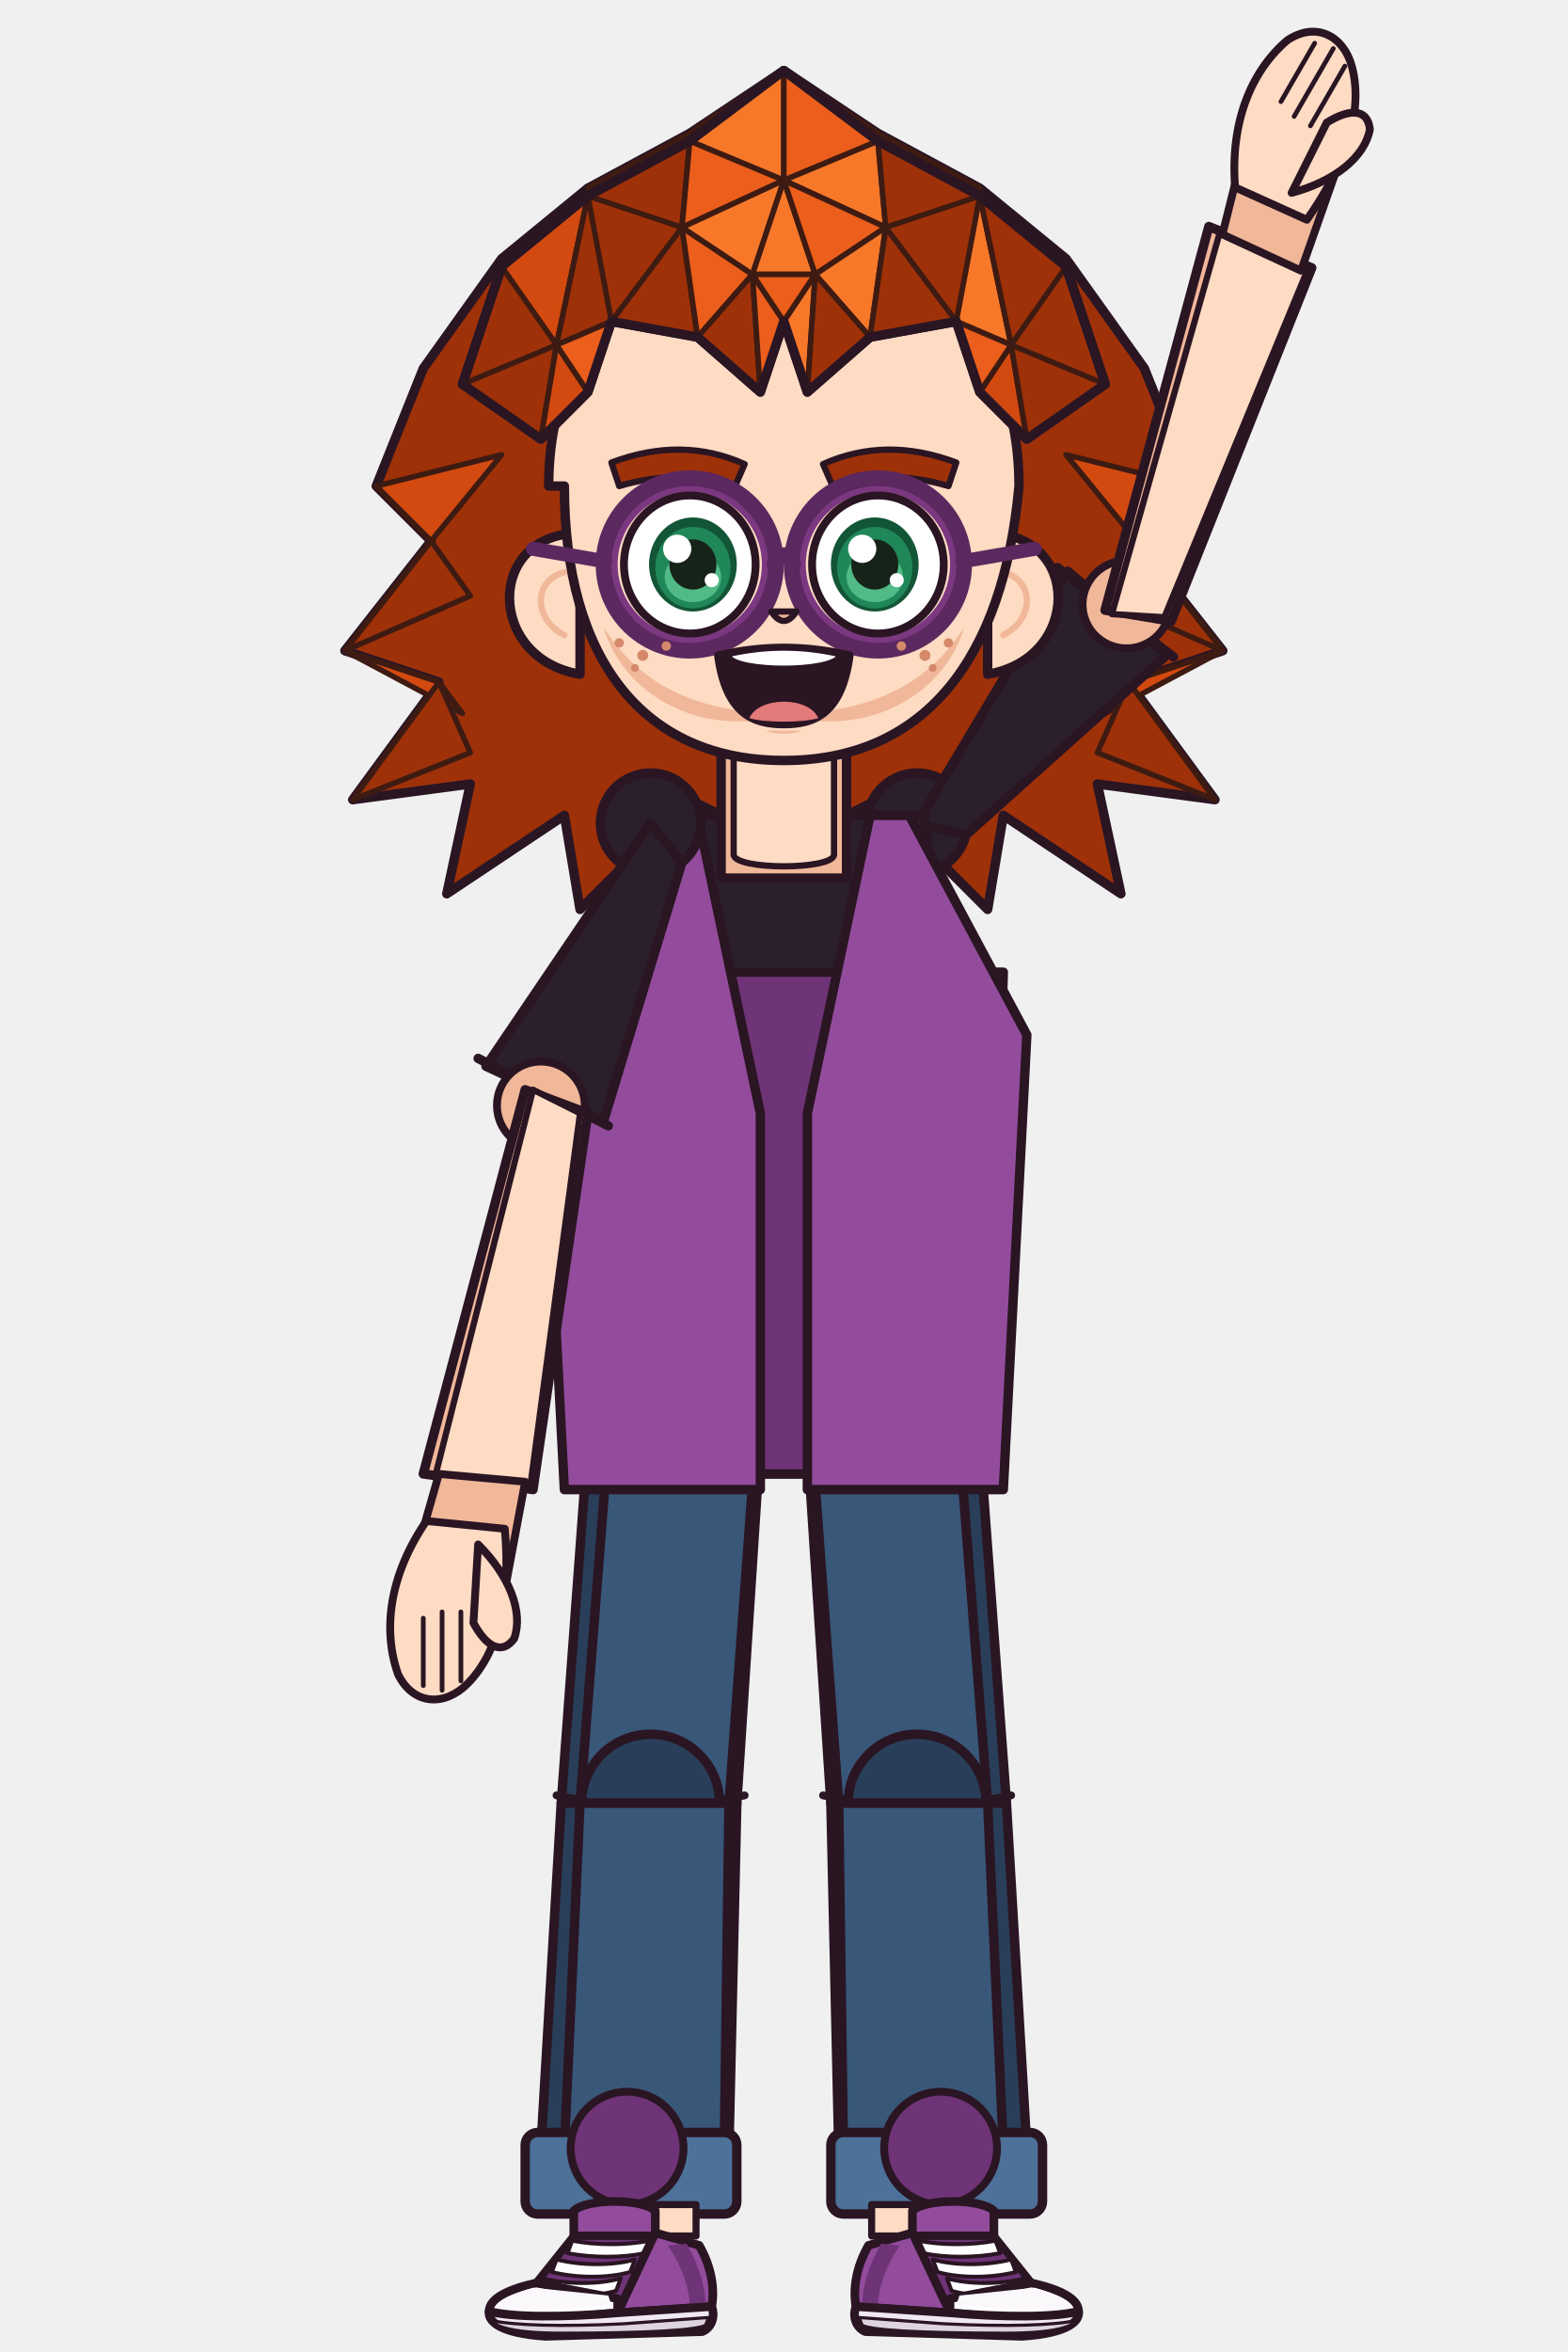
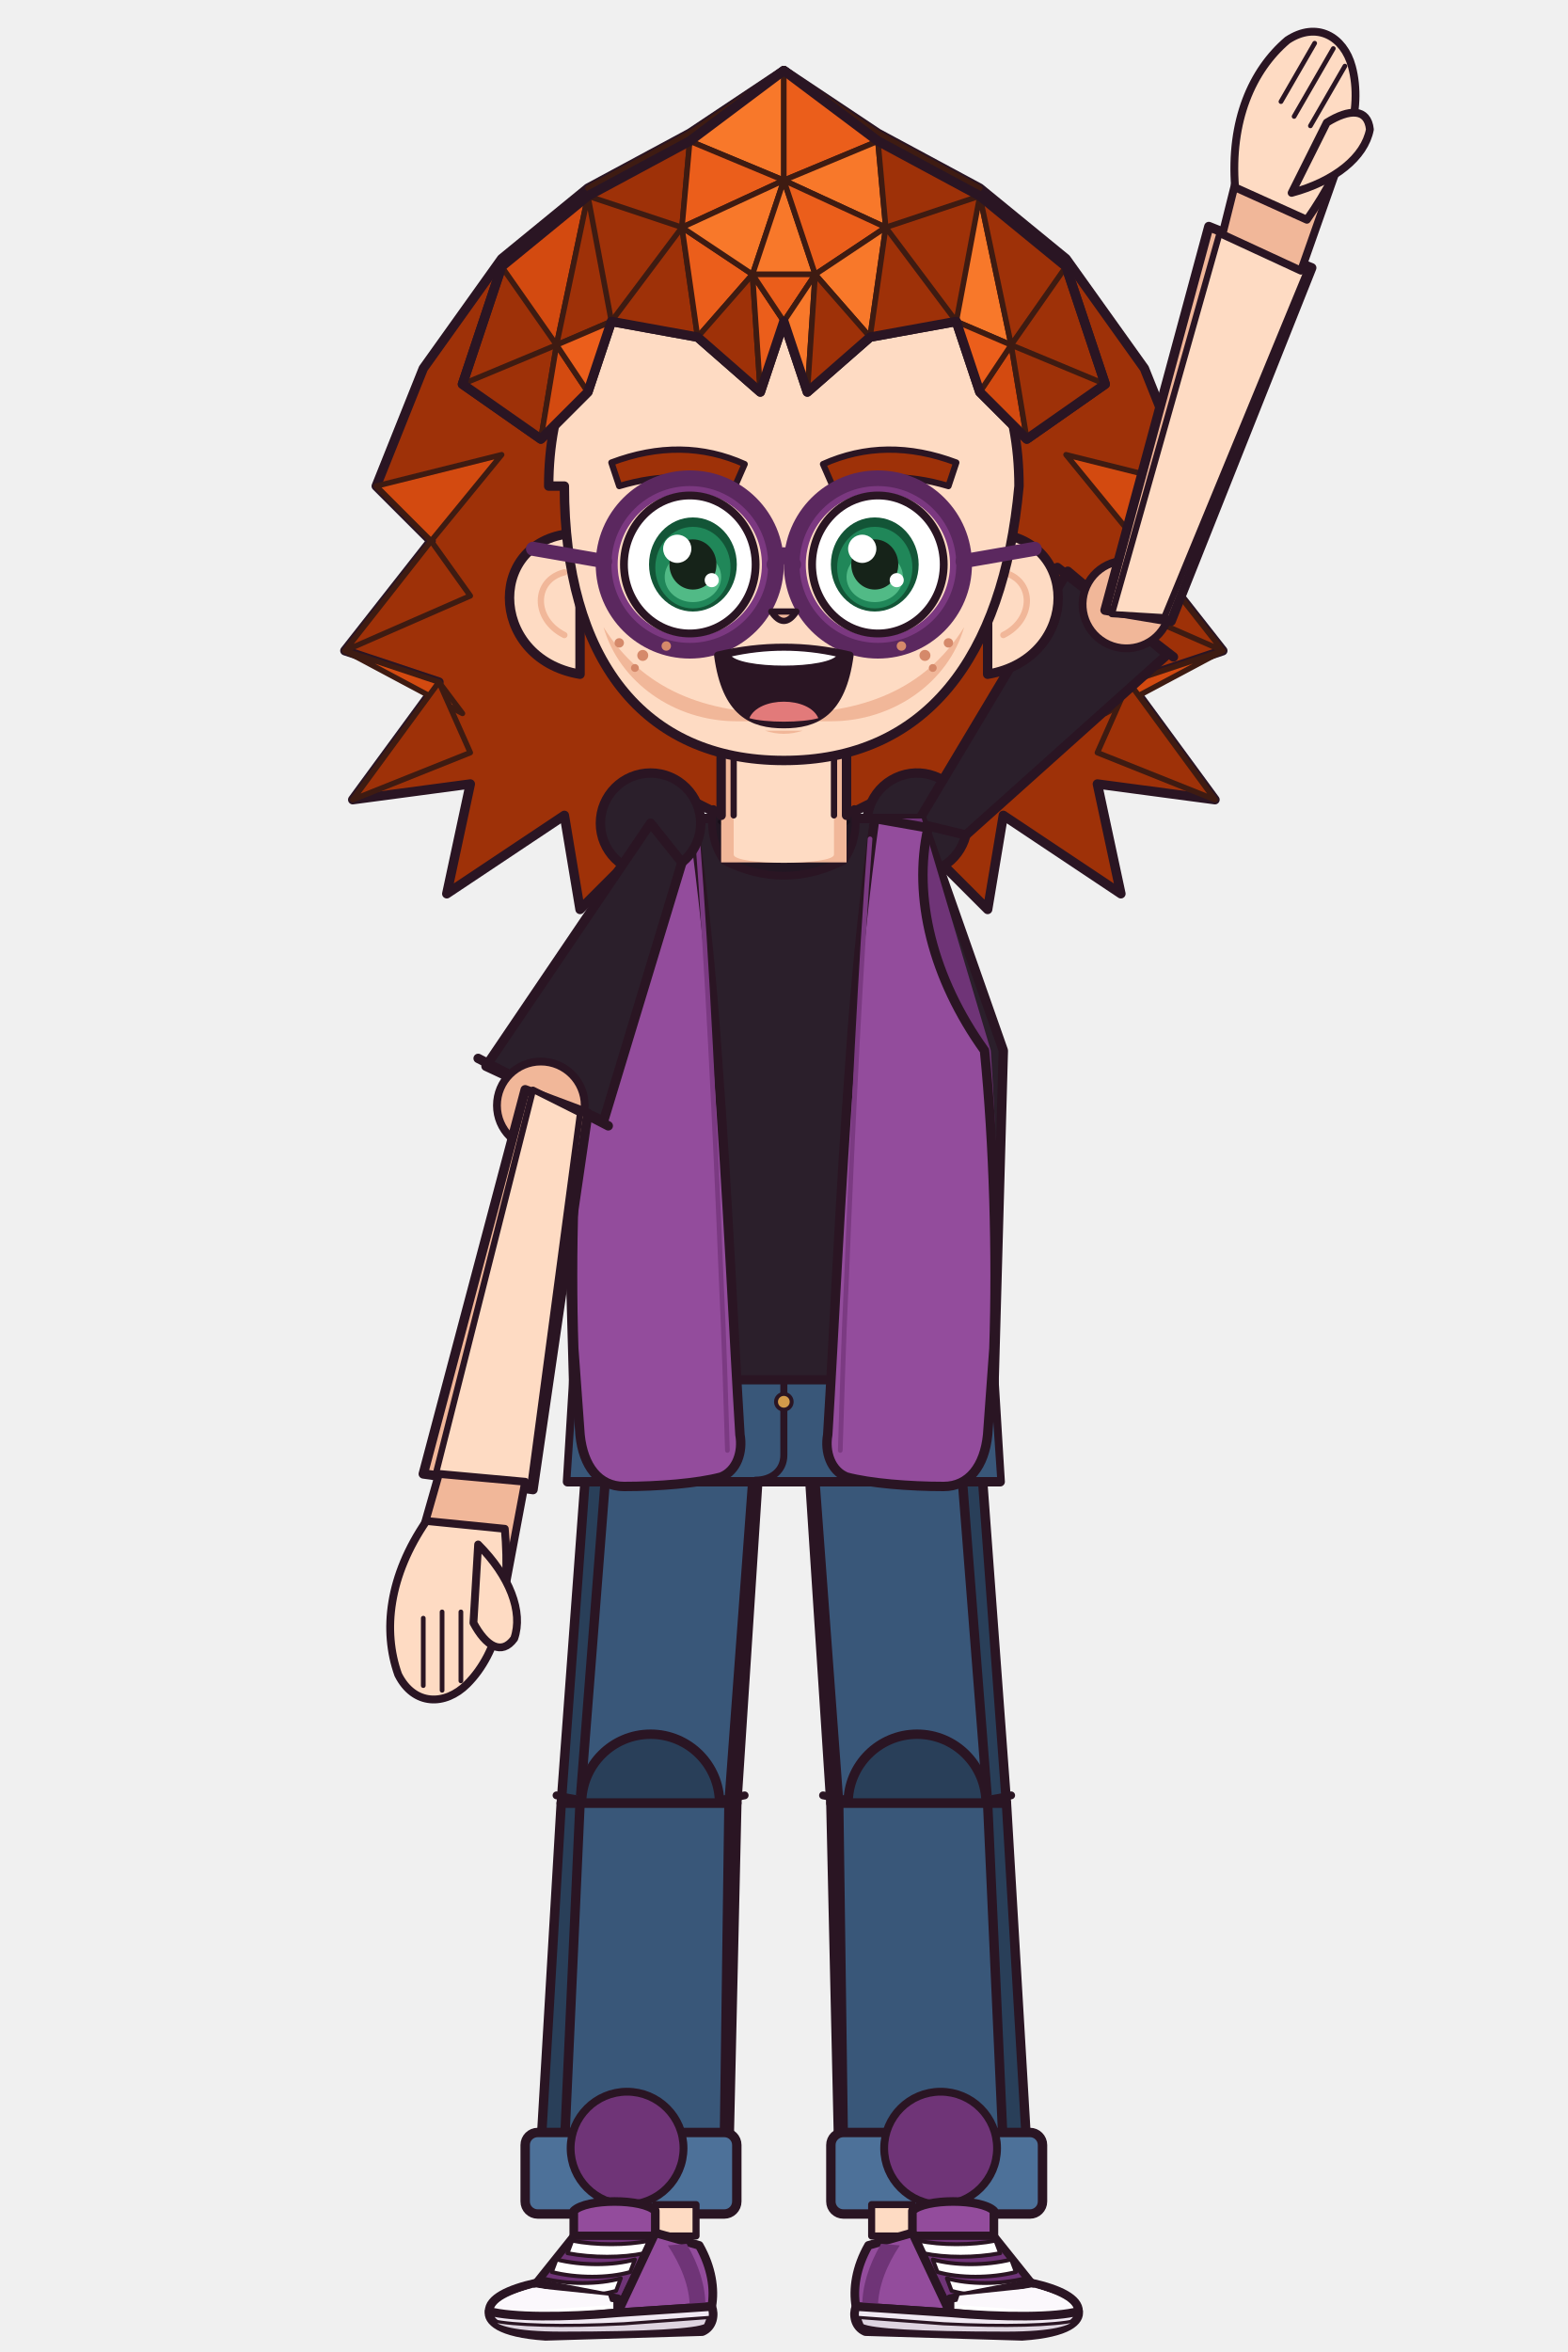
<svg xmlns="http://www.w3.org/2000/svg" viewBox="0 0 1000 1500" width="1000" height="1500">
  <rect width="1000" height="1500" fill="none" />
  <g id="character_root">
    <g id="fk_head_back" transform="rotate(0.0, 500, 520)">
      <g id="layer_head_back">
        <path fill="#9e3108" stroke="#2a1523" stroke-width="6" stroke-linecap="round" stroke-linejoin="round" d="M500 45 L440 85 L375 120 L320 165 L270 235 L240 310 L275 345 L220 415 L280 435 L225 510 L300 500 L285 570 L360 520 L370 580 L440 510 L500 540 L560 510 L630 580 L640 520 L715 570 L700 500 L775 510 L720 435 L780 415 L725 345 L760 310 L730 235 L680 165 L625 120 L560 85 Z" />
        <polygon points="240,310 275,345 320,290" fill="#d34a10" stroke="#3e1b12" stroke-width="3.5" stroke-linejoin="round" />
        <polygon points="275,345 220,415 300,380" fill="#9e3108" stroke="#3e1b12" stroke-width="3.5" stroke-linejoin="round" />
        <polygon points="220,415 280,435 295,455" fill="#d34a10" stroke="#3e1b12" stroke-width="3.5" stroke-linejoin="round" />
        <polygon points="280,435 225,510 300,480" fill="#9e3108" stroke="#3e1b12" stroke-width="3.5" stroke-linejoin="round" />
        <polygon points="760,310 725,345 680,290" fill="#d34a10" stroke="#3e1b12" stroke-width="3.5" stroke-linejoin="round" />
        <polygon points="725,345 780,415 700,380" fill="#9e3108" stroke="#3e1b12" stroke-width="3.5" stroke-linejoin="round" />
        <polygon points="780,415 720,435 705,455" fill="#d34a10" stroke="#3e1b12" stroke-width="3.5" stroke-linejoin="round" />
        <polygon points="720,435 775,510 700,480" fill="#9e3108" stroke="#3e1b12" stroke-width="3.5" stroke-linejoin="round" />
        <polygon points="500,45 440,85 500,140" fill="#eb5e1b" stroke="#3e1b12" stroke-width="3.5" stroke-linejoin="round" />
        <polygon points="500,45 500,140 560,85" fill="#f8782a" stroke="#3e1b12" stroke-width="3.5" stroke-linejoin="round" />
        <polygon points="440,85 375,120 440,165" fill="#9e3108" stroke="#3e1b12" stroke-width="3.5" stroke-linejoin="round" />
        <polygon points="440,85 440,165 500,140" fill="#d34a10" stroke="#3e1b12" stroke-width="3.5" stroke-linejoin="round" />
        <polygon points="560,85 500,140 560,165" fill="#d34a10" stroke="#3e1b12" stroke-width="3.5" stroke-linejoin="round" />
        <polygon points="560,85 625,120 560,165" fill="#9e3108" stroke="#3e1b12" stroke-width="3.5" stroke-linejoin="round" />
      </g>
    </g>
    <g id="fk_leg_r" transform="rotate(0.0, 565, 930)">
      <g id="layer_leg_upper_right">
        <circle cx="565" cy="930" r="48" fill="#293f59" stroke="#2a1523" stroke-width="6" />
        <path fill="#293f59" stroke="#2a1523" stroke-width="6" stroke-linecap="round" stroke-linejoin="round" d="M515 920 L530 1150 L642 1150 L625 920 Z" />
        <path fill="#395779" stroke="#2a1523" stroke-width="6" stroke-linecap="round" stroke-linejoin="round" d="M518 920 L535 1150 L630 1150 L612 920 Z" />
        <path fill="#293f59" stroke="#2a1523" stroke-width="5" stroke-linecap="round" d="M525 1145 Q585 1158 645 1145" />
      </g>
      <g id="fk_leg_lower_r" transform="rotate(0.0, 585, 1150)">
        <g id="layer_leg_lower_right">
          <circle cx="585" cy="1150" r="44" fill="#293f59" stroke="#2a1523" stroke-width="6" />
          <path fill="#293f59" stroke="#2a1523" stroke-width="6" stroke-linecap="round" stroke-linejoin="round" d="M530 1150 L535 1370 L655 1370 L642 1150 Z" />
          <path fill="#395779" stroke="#2a1523" stroke-width="6" stroke-linecap="round" stroke-linejoin="round" d="M535 1150 L538 1370 L640 1370 L630 1150 Z" />
          <rect x="530" y="1360" width="135" height="52" rx="8" fill="#4d7199" stroke="#2a1523" stroke-width="6" />
        </g>
        <g id="fk_shoe_r" transform="rotate(0.0, 600, 1380)">
          <g id="layer_shoe_right">
            <circle cx="600" cy="1370" r="36" fill="#6f3477" stroke="#2a1523" stroke-width="5" />
            <path fill="#fedbc3" stroke="#2a1523" stroke-width="4.5" stroke-linecap="round" stroke-linejoin="round" d="M582 1406 L556 1406 L556 1426 L582 1426 Z" />
            <path fill="#934c9c" stroke="#2a1523" stroke-width="5.5" stroke-linecap="round" stroke-linejoin="round" d="M634 1410 C626 1402 590 1402 582 1410 L582 1426 L634 1426 Z" />
            <path fill="#6f3477" stroke="#2a1523" stroke-width="5" stroke-linecap="round" stroke-linejoin="round" d="M634 1426 L582 1426 L606 1474 L658 1456 Z" />
            <path fill="#ffffff" stroke="#2a1523" stroke-width="2.5" stroke-linejoin="round" d="M635 1429 C620 1432 600 1432 586 1429 L589 1437 C603 1440 622 1440 638 1437 Z" />
            <path fill="#ffffff" stroke="#2a1523" stroke-width="2.5" stroke-linejoin="round" d="M645 1441 C629 1445 609 1445 595 1441 L598 1449 C612 1453 632 1453 648 1449 Z" />
            <path fill="#ffffff" stroke="#2a1523" stroke-width="2.5" stroke-linejoin="round" d="M654 1453 C638 1457 618 1457 604 1453 L607 1461 C621 1465 641 1465 657 1461 Z" />
            <path fill="#934c9c" stroke="#2a1523" stroke-width="5.5" stroke-linecap="round" stroke-linejoin="round" d="M582 1424 L554 1432 C546 1446 544 1460 546 1471 L606 1475 L582 1424 Z" />
            <path fill="#6f3477" d="M562 1431 C554 1445 550 1458 550 1471 L560 1472 C560 1458 566 1444 574 1432 Z" />
            <path fill="#ffffff" stroke="#2a1523" stroke-width="5.5" stroke-linecap="round" stroke-linejoin="round" d="M658 1456 C676 1460 688 1466 688 1474 C688 1478 678 1481 650 1479 L606 1475 L606 1466 Z" />
            <path fill="#fbf8fc" d="M660 1459 C674 1463 684 1468 684 1474 L652 1473 L610 1470 L612 1464 Z" />
            <path fill="#f0e8f2" stroke="#2a1523" stroke-width="5.5" stroke-linecap="round" stroke-linejoin="round" d="M688 1474 C689 1480 682 1488 652 1490 L552 1487 C545 1484 544 1476 546 1471 L606 1475 C640 1478 674 1478 688 1474 Z" />
            <path fill="#ded4e0" stroke="#2a1523" stroke-width="2" stroke-linejoin="round" d="M686 1480 C672 1483 642 1484 602 1482 L548 1478 L550 1483 C556 1486 585 1488 642 1488 C672 1488 684 1484 686 1480 Z" />
          </g>
        </g>
      </g>
    </g>
    <g id="fk_leg_l" transform="rotate(0.0, 435, 930)">
      <g id="layer_leg_upper_left">
        <circle cx="435" cy="930" r="48" fill="#293f59" stroke="#2a1523" stroke-width="6" />
        <path fill="#293f59" stroke="#2a1523" stroke-width="6" stroke-linecap="round" stroke-linejoin="round" d="M375 920 L358 1150 L470 1150 L485 920 Z" />
        <path fill="#395779" stroke="#2a1523" stroke-width="6" stroke-linecap="round" stroke-linejoin="round" d="M388 920 L370 1150 L465 1150 L482 920 Z" />
        <path fill="#293f59" stroke="#2a1523" stroke-width="5" stroke-linecap="round" d="M355 1145 Q415 1158 475 1145" />
      </g>
      <g id="fk_leg_lower_l" transform="rotate(0.0, 415, 1150)">
        <g id="layer_leg_lower_left">
          <circle cx="415" cy="1150" r="44" fill="#293f59" stroke="#2a1523" stroke-width="6" />
          <path fill="#293f59" stroke="#2a1523" stroke-width="6" stroke-linecap="round" stroke-linejoin="round" d="M358 1150 L345 1370 L465 1370 L470 1150 Z" />
          <path fill="#395779" stroke="#2a1523" stroke-width="6" stroke-linecap="round" stroke-linejoin="round" d="M370 1150 L360 1370 L462 1370 L465 1150 Z" />
          <rect x="335" y="1360" width="135" height="52" rx="8" fill="#4d7199" stroke="#2a1523" stroke-width="6" />
        </g>
        <g id="fk_shoe_l" transform="rotate(0.0, 400, 1380)">
          <g id="layer_shoe_left">
            <circle cx="400" cy="1370" r="36" fill="#6f3477" stroke="#2a1523" stroke-width="5" />
            <path fill="#fedbc3" stroke="#2a1523" stroke-width="4.5" stroke-linecap="round" stroke-linejoin="round" d="M418 1406 L444 1406 L444 1426 L418 1426 Z" />
            <path fill="#934c9c" stroke="#2a1523" stroke-width="5.5" stroke-linecap="round" stroke-linejoin="round" d="M366 1410 C374 1402 410 1402 418 1410 L418 1426 L366 1426 Z" />
            <path fill="#6f3477" stroke="#2a1523" stroke-width="5" stroke-linecap="round" stroke-linejoin="round" d="M366 1426 L418 1426 L394 1474 L342 1456 Z" />
            <path fill="#ffffff" stroke="#2a1523" stroke-width="2.5" stroke-linejoin="round" d="M365 1429 C380 1432 400 1432 414 1429 L411 1437 C397 1440 378 1440 362 1437 Z" />
            <path fill="#ffffff" stroke="#2a1523" stroke-width="2.5" stroke-linejoin="round" d="M355 1441 C371 1445 391 1445 405 1441 L402 1449 C388 1453 368 1453 352 1449 Z" />
            <path fill="#ffffff" stroke="#2a1523" stroke-width="2.5" stroke-linejoin="round" d="M346 1453 C362 1457 382 1457 396 1453 L393 1461 C379 1465 359 1465 343 1461 Z" />
            <path fill="#934c9c" stroke="#2a1523" stroke-width="5.5" stroke-linecap="round" stroke-linejoin="round" d="M418 1424 L446 1432 C454 1446 456 1460 454 1471 L394 1475 L418 1424 Z" />
            <path fill="#6f3477" d="M438 1431 C446 1445 450 1458 450 1471 L440 1472 C440 1458 434 1444 426 1432 Z" />
            <path fill="#ffffff" stroke="#2a1523" stroke-width="5.5" stroke-linecap="round" stroke-linejoin="round" d="M342 1456 C324 1460 312 1466 312 1474 C312 1478 322 1481 350 1479 L394 1475 L394 1466 Z" />
            <path fill="#fbf8fc" d="M340 1459 C326 1463 316 1468 316 1474 L348 1473 L390 1470 L388 1464 Z" />
            <path fill="#f0e8f2" stroke="#2a1523" stroke-width="5.5" stroke-linecap="round" stroke-linejoin="round" d="M312 1474 C311 1480 318 1488 348 1490 L448 1487 C455 1484 456 1476 454 1471 L394 1475 C360 1478 326 1478 312 1474 Z" />
            <path fill="#ded4e0" stroke="#2a1523" stroke-width="2" stroke-linejoin="round" d="M314 1480 C328 1483 358 1484 398 1482 L452 1478 L450 1483 C444 1486 415 1488 358 1488 C328 1488 316 1484 314 1480 Z" />
          </g>
        </g>
      </g>
    </g>
    <g id="fk_arm_r" transform="rotate(-115.0, 585, 525)">
      <g id="layer_arm_upper_right">
        <circle cx="585" cy="525" r="32" fill="#2b1f2b" stroke="#2a1523" stroke-width="6" />
        <path fill="#2b1f2b" stroke="#2a1523" stroke-width="6" stroke-linecap="round" stroke-linejoin="round" d="M585 525 L690 680 L615 715 L565 550 Z" />
        <path fill="#2b1f2b" stroke="#2a1523" stroke-width="6" stroke-linecap="round" stroke-linejoin="round" d="M695 675 L612 718" />
      </g>
      <g id="fk_arm_lower_r" transform="rotate(-35.0, 655, 705)">
        <g id="layer_arm_lower_right">
          <circle cx="655" cy="705" r="28" fill="#f1b799" stroke="#2a1523" stroke-width="5" />
          <path fill="#f1b799" stroke="#2a1523" stroke-width="6" stroke-linecap="round" stroke-linejoin="round" d="M665 695 L730 940 L660 950 L625 710 Z" />
          <path fill="#fedbc3" stroke="#2a1523" stroke-width="4" stroke-linecap="round" stroke-linejoin="round" d="M660 695 L722 940 L662 950 L630 710 Z" />
          <g id="girl_hand_r">
            <path fill="#f1b799" stroke="#2a1523" stroke-width="5" stroke-linecap="round" stroke-linejoin="round" d="M720 940 L740 1010 L680 1025 L665 945 Z" />
            <path fill="#fedbc3" stroke="#2a1523" stroke-width="5" stroke-linecap="round" stroke-linejoin="round" d="M728 970 C752 1005 756 1040 746 1068 C736 1088 716 1088 702 1074 C682 1054 674 1020 678 975 Z" />
            <path fill="#fedbc3" stroke="#2a1523" stroke-width="5" stroke-linecap="round" stroke-linejoin="round" d="M695 985 C675 1005 666 1028 672 1045 C680 1056 690 1050 698 1035 Z" />
            <line x1="730" y1="1075" x2="730" y2="1032" stroke="#2a1523" stroke-width="3" stroke-linecap="round" />
            <line x1="718" y1="1078" x2="718" y2="1028" stroke="#2a1523" stroke-width="3" stroke-linecap="round" />
            <line x1="706" y1="1072" x2="706" y2="1028" stroke="#2a1523" stroke-width="3" stroke-linecap="round" />
          </g>
        </g>
      </g>
    </g>
    <g id="layer_torso">
-       <path fill="#2b1f2b" stroke="#2a1523" stroke-width="6" stroke-linecap="round" stroke-linejoin="round" d="M410 520 L370 940 L630 940 L590 520 Z" />
-       <path fill="#fedbc3" stroke="#2a1523" stroke-width="5" stroke-linecap="round" stroke-linejoin="round" d="M465 520 C475 550 525 550 535 520 Z" />
-       <path fill="#6f3477" stroke="#2a1523" stroke-width="6" stroke-linecap="round" stroke-linejoin="round" d="M360 620 L370 940 L630 940 L640 620 Z" />
-       <path fill="#934c9c" stroke="#2a1523" stroke-width="6" stroke-linecap="round" stroke-linejoin="round" d="M420 520 L345 660 L360 950 L485 950 L485 710 L445 520 Z" />
-       <path fill="#934c9c" stroke="#2a1523" stroke-width="6" stroke-linecap="round" stroke-linejoin="round" d="M580 520 L655 660 L640 950 L515 950 L515 710 L555 520 Z" />
+       <path fill="#fedbc3" stroke="none" d="M465 500 L465 524 Q500 545 535 524 L535 500 Z" />
+       <path fill="#2b1f2b" stroke="#2a1523" stroke-width="6" stroke-linecap="round" stroke-linejoin="round" d="M412 522 L360 670 L366 885 L634 885 L640 670 L588 522 Z" />
+       <path fill="#221622" stroke="#2a1523" stroke-width="5" stroke-linecap="round" stroke-linejoin="round" d="M455 516 Q500 552 545 516 C548 532 542 544 538 549 Q500 568 462 549 C458 544 452 532 455 516 Z" />
+       <path fill="none" stroke="#180f19" stroke-width="2.5" stroke-linecap="round" d="M459 524 Q500 556 541 524" />
+       <path fill="#293f59" stroke="#2a1523" stroke-width="6" stroke-linecap="round" stroke-linejoin="round" d="M366 880 L362 945 L638 945 L634 880 Z" />
+       <path fill="#395779" stroke="none" d="M368 883 L364 942 L636 942 L632 883 Z" />
+       <path fill="none" stroke="#2a1523" stroke-width="4.5" stroke-linecap="round" d="M500 882 L500 928 C500 938 492 944 482 944" />
+       <circle cx="500" cy="894" r="5" fill="#d29a4a" stroke="#2a1523" stroke-width="2.5" />
+       <path fill="none" stroke="#2a1523" stroke-width="4" stroke-linecap="round" d="M395 905 Q415 918 425 942" />
+       <path fill="none" stroke="#2a1523" stroke-width="4" stroke-linecap="round" d="M605 905 Q585 918 575 942" />
+       <path fill="#6f3477" d="M412 522 L368 670 C364 730 362 800 365 860 L368 915 C372 935 380 948 398 948 L460 942 C470 938 474 928 472 915 C468 850 464 760 458 680 L442 522 Z" />
+       <path fill="#6f3477" d="M588 522 L632 670 C636 730 638 800 635 860 L632 915 C628 935 620 948 602 948 L540 942 C530 938 526 928 528 915 C532 850 536 760 542 680 L558 522 Z" />
+       <path fill="#934c9c" stroke="#2a1523" stroke-width="6" stroke-linecap="round" stroke-linejoin="round" d="M442 522 L408 528 C418 572 405 624 372 670 C366 730 364 800 366 860 L370 915 C372 935 382 948 398 948 C420 948 445 946 460 942 C470 938 474 926 472 915 C468 850 464 760 458 680 C454 620 448 565 442 522 Z" />
+       <path fill="none" stroke="#7b3a82" stroke-width="3" stroke-linecap="round" d="M445 535 C451 615 456 715 460 815 C462 855 463 895 464 925" />
+       <path fill="#934c9c" stroke="#2a1523" stroke-width="6" stroke-linecap="round" stroke-linejoin="round" d="M558 522 L592 528 C582 572 595 624 628 670 C634 730 636 800 634 860 L630 915 C628 935 618 948 602 948 C580 948 555 946 540 942 C530 938 526 926 528 915 C532 850 536 760 542 680 C546 620 552 565 558 522 Z" />
+       <path fill="none" stroke="#7b3a82" stroke-width="3" stroke-linecap="round" d="M555 535 C549 615 544 715 540 815 C538 855 537 895 536 925" />
    </g>
    <g id="fk_head_base" transform="rotate(0.0, 500, 520)">
      <g id="layer_head_base">
-         <path fill="#f1b799" stroke="#2a1523" stroke-width="6" stroke-linecap="round" stroke-linejoin="round" d="M460 450 L460 560 L540 560 L540 450 Z" />
-         <path fill="#fedbc3" stroke="#2a1523" stroke-width="4" stroke-linecap="round" stroke-linejoin="round" d="M468 450 L468 545 C468 555 532 555 532 545 L532 450 Z" />
+         <path fill="#f1b799" d="M460 450 L460 550 L540 550 L540 450 Z" />
+         <line x1="460" y1="450" x2="460" y2="520" stroke="#2a1523" stroke-width="6" stroke-linecap="round" />
+         <line x1="540" y1="450" x2="540" y2="520" stroke="#2a1523" stroke-width="6" stroke-linecap="round" />
+         <path fill="#fedbc3" d="M468 450 L468 545 C468 552 532 552 532 545 L532 450 Z" />
+         <line x1="468" y1="450" x2="468" y2="520" stroke="#2a1523" stroke-width="4" stroke-linecap="round" />
+         <line x1="532" y1="450" x2="532" y2="520" stroke="#2a1523" stroke-width="4" stroke-linecap="round" />
        <path fill="#fedbc3" stroke="#2a1523" stroke-width="6" stroke-linecap="round" stroke-linejoin="round" d="M370 340 C310 340 310 420 370 430 Z" />
        <path fill="none" stroke="#f1b799" stroke-width="4" stroke-linecap="round" d="M360 365 C340 370 340 395 360 405" />
        <path fill="#fedbc3" stroke="#2a1523" stroke-width="6" stroke-linecap="round" stroke-linejoin="round" d="M630 340 C690 340 690 420 630 430 Z" />
        <path fill="none" stroke="#f1b799" stroke-width="4" stroke-linecap="round" d="M640 365 C660 370 660 395 640 405" />
        <path fill="#fedbc3" stroke="#2a1523" stroke-width="6" stroke-linecap="round" stroke-linejoin="round" d="M350 310 C350 100 650 100 650 310 C640 420 590 485 500 485 C410 485 360 420 360 310 Z" />
        <path fill="#f1b799" d="M470 460 C430 460 395 435 385 400 C410 440 450 455 500 455 C550 455 590 440 615 400 C605 435 570 460 530 460 Z" />
        <path fill="#9e3108" stroke="#2a1523" stroke-width="4" stroke-linecap="round" stroke-linejoin="round" d="M390 295 Q435 278 475 296 L468 312 Q435 298 395 310 Z" />
        <path fill="#9e3108" stroke="#2a1523" stroke-width="4" stroke-linecap="round" stroke-linejoin="round" d="M610 295 Q565 278 525 296 L532 312 Q565 298 605 310 Z" />
        <circle cx="440" cy="360" r="54" fill="none" stroke="#5b285f" stroke-width="12" stroke-linecap="round" />
        <circle cx="440" cy="360" r="48" fill="none" stroke="#7b3880" stroke-width="4" />
        <circle cx="560" cy="360" r="54" fill="none" stroke="#5b285f" stroke-width="12" stroke-linecap="round" />
        <circle cx="560" cy="360" r="48" fill="none" stroke="#7b3880" stroke-width="4" />
        <path fill="none" stroke="#5b285f" stroke-width="10" stroke-linecap="round" d="M494 360 Q500 348 506 360" />
        <line x1="386" y1="358" x2="340" y2="350" stroke="#5b285f" stroke-width="9" stroke-linecap="round" />
        <line x1="614" y1="358" x2="660" y2="350" stroke="#5b285f" stroke-width="9" stroke-linecap="round" />
        <circle cx="395" cy="410" r="3" fill="#d5896a" />
        <circle cx="410" cy="418" r="3.5" fill="#d5896a" />
        <circle cx="425" cy="412" r="3" fill="#d5896a" />
        <circle cx="405" cy="426" r="2.5" fill="#d5896a" />
        <circle cx="605" cy="410" r="3" fill="#d5896a" />
        <circle cx="590" cy="418" r="3.5" fill="#d5896a" />
        <circle cx="575" cy="412" r="3" fill="#d5896a" />
        <circle cx="595" cy="426" r="2.5" fill="#d5896a" />
        <path fill="#f1b799" stroke="#2a1523" stroke-width="4" stroke-linecap="round" stroke-linejoin="round" d="M492 390 Q500 402 508 390 Z" />
        <path fill="#9e3108" stroke="#2a1523" stroke-width="6" stroke-linecap="round" stroke-linejoin="round" d="M500 45 L440 90 L375 125 L320 170 L295 245 L345 280 L375 250 L390 205 L445 215 L485 250 L500 205 L515 250 L555 215 L610 205 L625 250 L655 280 L705 245 L680 170 L625 125 L560 90 Z" />
        <polygon points="500,45 440,90 500,115" fill="#f8782a" stroke="#3e1b12" stroke-width="3.5" stroke-linejoin="round" />
        <polygon points="500,45 500,115 560,90" fill="#eb5e1b" stroke="#3e1b12" stroke-width="3.5" stroke-linejoin="round" />
        <polygon points="440,90 375,125 435,145" fill="#9e3108" stroke="#3e1b12" stroke-width="3.5" stroke-linejoin="round" />
        <polygon points="440,90 435,145 500,115" fill="#eb5e1b" stroke="#3e1b12" stroke-width="3.5" stroke-linejoin="round" />
        <polygon points="560,90 500,115 565,145" fill="#f8782a" stroke="#3e1b12" stroke-width="3.5" stroke-linejoin="round" />
        <polygon points="560,90 625,125 565,145" fill="#9e3108" stroke="#3e1b12" stroke-width="3.5" stroke-linejoin="round" />
        <polygon points="435,145 390,205 445,215" fill="#9e3108" stroke="#3e1b12" stroke-width="3.5" stroke-linejoin="round" />
        <polygon points="435,145 445,215 480,175" fill="#eb5e1b" stroke="#3e1b12" stroke-width="3.5" stroke-linejoin="round" />
        <polygon points="500,115 435,145 480,175" fill="#f8782a" stroke="#3e1b12" stroke-width="3.5" stroke-linejoin="round" />
        <polygon points="500,115 480,175 520,175" fill="#f8782a" stroke="#3e1b12" stroke-width="3.5" stroke-linejoin="round" />
        <polygon points="500,115 520,175 565,145" fill="#eb5e1b" stroke="#3e1b12" stroke-width="3.5" stroke-linejoin="round" />
        <polygon points="565,145 520,175 555,215" fill="#f8782a" stroke="#3e1b12" stroke-width="3.5" stroke-linejoin="round" />
        <polygon points="565,145 555,215 610,205" fill="#9e3108" stroke="#3e1b12" stroke-width="3.5" stroke-linejoin="round" />
        <polygon points="480,175 445,215 485,250" fill="#9e3108" stroke="#3e1b12" stroke-width="3.5" stroke-linejoin="round" />
        <polygon points="480,175 485,250 500,205" fill="#eb5e1b" stroke="#3e1b12" stroke-width="3.5" stroke-linejoin="round" />
        <polygon points="480,175 520,175 500,205" fill="#eb5e1b" stroke="#3e1b12" stroke-width="3.5" stroke-linejoin="round" />
        <polygon points="520,175 500,205 515,250" fill="#f8782a" stroke="#3e1b12" stroke-width="3.5" stroke-linejoin="round" />
        <polygon points="520,175 515,250 555,215" fill="#9e3108" stroke="#3e1b12" stroke-width="3.5" stroke-linejoin="round" />
        <polygon points="375,125 320,170 355,220" fill="#d34a10" stroke="#3e1b12" stroke-width="3.5" stroke-linejoin="round" />
        <polygon points="375,125 355,220 390,205" fill="#9e3108" stroke="#3e1b12" stroke-width="3.5" stroke-linejoin="round" />
        <polygon points="355,220 295,245 345,280" fill="#9e3108" stroke="#3e1b12" stroke-width="3.5" stroke-linejoin="round" />
        <polygon points="355,220 345,280 375,250" fill="#d34a10" stroke="#3e1b12" stroke-width="3.5" stroke-linejoin="round" />
        <polygon points="355,220 375,250 390,205" fill="#eb5e1b" stroke="#3e1b12" stroke-width="3.5" stroke-linejoin="round" />
        <polygon points="625,125 610,205 645,220" fill="#f8782a" stroke="#3e1b12" stroke-width="3.5" stroke-linejoin="round" />
        <polygon points="625,125 645,220 680,170" fill="#9e3108" stroke="#3e1b12" stroke-width="3.5" stroke-linejoin="round" />
        <polygon points="645,220 625,250 655,280" fill="#d34a10" stroke="#3e1b12" stroke-width="3.5" stroke-linejoin="round" />
        <polygon points="645,220 610,205 625,250" fill="#eb5e1b" stroke="#3e1b12" stroke-width="3.5" stroke-linejoin="round" />
        <polygon points="645,220 655,280 705,245" fill="#9e3108" stroke="#3e1b12" stroke-width="3.5" stroke-linejoin="round" />
        <path fill="none" stroke="#2a1523" stroke-width="6" stroke-linecap="round" stroke-linejoin="round" d="M500 45 L440 90 L375 125 L320 170 L295 245 L345 280 L375 250 L390 205 L445 215 L485 250 L500 205 L515 250 L555 215 L610 205 L625 250 L655 280 L705 245 L680 170 L625 125 L560 90 Z" />
      </g>
      <g id="layer_eyes_open">
        <ellipse cx="440" cy="360" rx="42" ry="44" fill="#ffffff" stroke="#2a1523" stroke-width="5" />
        <ellipse cx="442" cy="360" rx="28" ry="30" fill="#135537" />
        <ellipse cx="442" cy="362" rx="24" ry="26" fill="#208759" />
        <ellipse cx="442" cy="368" rx="18" ry="16" fill="#51ba86" />
        <ellipse cx="442" cy="360" rx="15" ry="16" fill="#162319" />
        <circle cx="432" cy="350" r="9" fill="#ffffff" />
        <circle cx="454" cy="370" r="4.5" fill="#ffffff" />
        <ellipse cx="560" cy="360" rx="42" ry="44" fill="#ffffff" stroke="#2a1523" stroke-width="5" />
        <ellipse cx="558" cy="360" rx="28" ry="30" fill="#135537" />
        <ellipse cx="558" cy="362" rx="24" ry="26" fill="#208759" />
        <ellipse cx="558" cy="368" rx="18" ry="16" fill="#51ba86" />
        <ellipse cx="558" cy="360" rx="15" ry="16" fill="#162319" />
        <circle cx="550" cy="350" r="9" fill="#ffffff" />
        <circle cx="572" cy="370" r="4.5" fill="#ffffff" />
      </g>
      <g id="layer_mouth_open_smile">
        <path fill="#2a1523" stroke="#2a1523" stroke-width="5" stroke-linecap="round" stroke-linejoin="round" d="M458 418 Q500 408 542 418 C537 455 520 462 500 462 C480 462 463 455 458 418 Z" />
        <path fill="#ffffff" stroke="#2a1523" stroke-width="2" d="M465 418 Q500 410 535 418 C530 428 470 428 465 418 Z" />
        <path fill="#e27a7a" d="M478 458 C484 444 516 444 522 458 C512 461 488 461 478 458 Z" />
        <path fill="#f1b799" d="M488 466 Q500 470 512 466 Z" />
      </g>
    </g>
    <g id="fk_arm_l" transform="rotate(0.0, 415, 525)">
      <g id="layer_arm_upper_left">
        <circle cx="415" cy="525" r="32" fill="#2b1f2b" stroke="#2a1523" stroke-width="6" />
        <path fill="#2b1f2b" stroke="#2a1523" stroke-width="6" stroke-linecap="round" stroke-linejoin="round" d="M415 525 L310 680 L385 715 L435 550 Z" />
        <path fill="#2b1f2b" stroke="#2a1523" stroke-width="6" stroke-linecap="round" stroke-linejoin="round" d="M305 675 L388 718" />
      </g>
      <g id="fk_arm_lower_l" transform="rotate(0.0, 345, 705)">
        <g id="layer_arm_lower_left">
          <circle cx="345" cy="705" r="28" fill="#f1b799" stroke="#2a1523" stroke-width="5" />
          <path fill="#f1b799" stroke="#2a1523" stroke-width="6" stroke-linecap="round" stroke-linejoin="round" d="M335 695 L270 940 L340 950 L375 710 Z" />
          <path fill="#fedbc3" stroke="#2a1523" stroke-width="4" stroke-linecap="round" stroke-linejoin="round" d="M340 695 L278 940 L338 950 L370 710 Z" />
          <g id="girl_hand_l">
            <path fill="#f1b799" stroke="#2a1523" stroke-width="5" stroke-linecap="round" stroke-linejoin="round" d="M280 940 L260 1010 L320 1025 L335 945 Z" />
            <path fill="#fedbc3" stroke="#2a1523" stroke-width="5" stroke-linecap="round" stroke-linejoin="round" d="M272 970 C248 1005 244 1040 254 1068 C264 1088 284 1088 298 1074 C318 1054 326 1020 322 975 Z" />
            <path fill="#fedbc3" stroke="#2a1523" stroke-width="5" stroke-linecap="round" stroke-linejoin="round" d="M305 985 C325 1005 334 1028 328 1045 C320 1056 310 1050 302 1035 Z" />
            <line x1="270" y1="1075" x2="270" y2="1032" stroke="#2a1523" stroke-width="3" stroke-linecap="round" />
            <line x1="282" y1="1078" x2="282" y2="1028" stroke="#2a1523" stroke-width="3" stroke-linecap="round" />
            <line x1="294" y1="1072" x2="294" y2="1028" stroke="#2a1523" stroke-width="3" stroke-linecap="round" />
          </g>
        </g>
      </g>
    </g>
  </g>
</svg>
